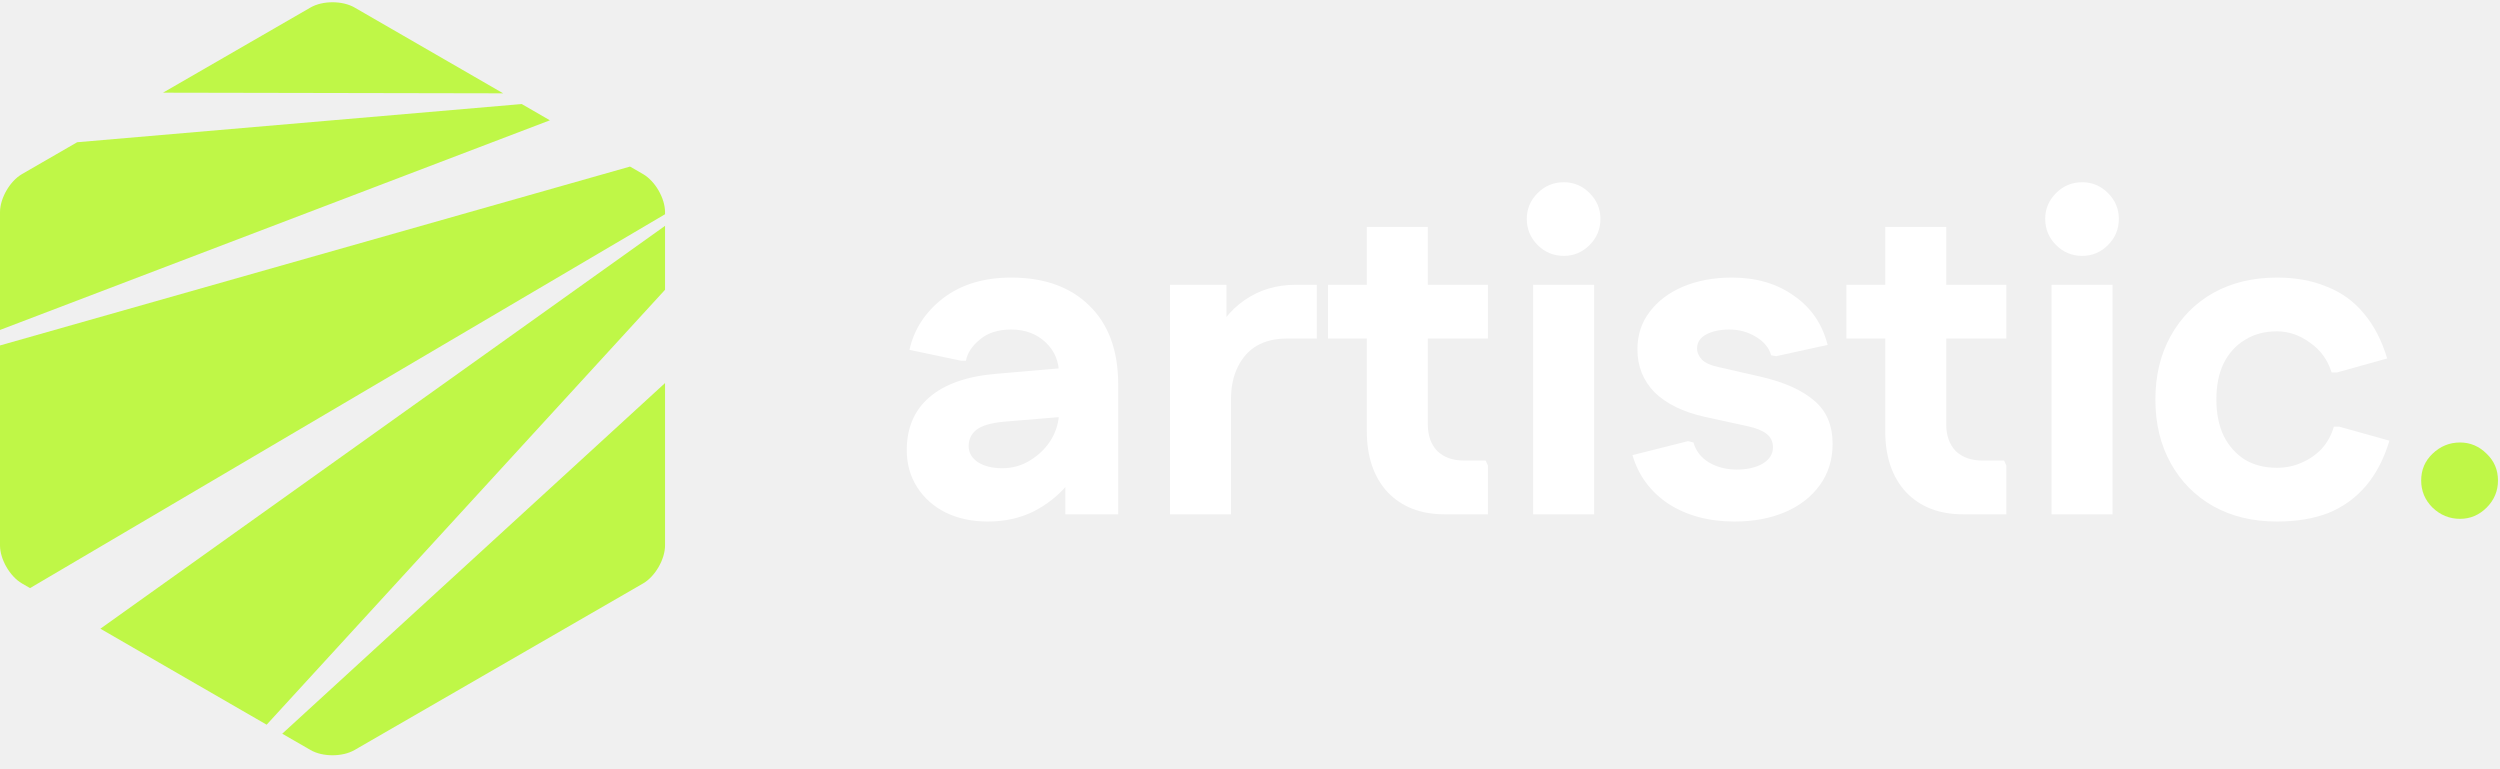
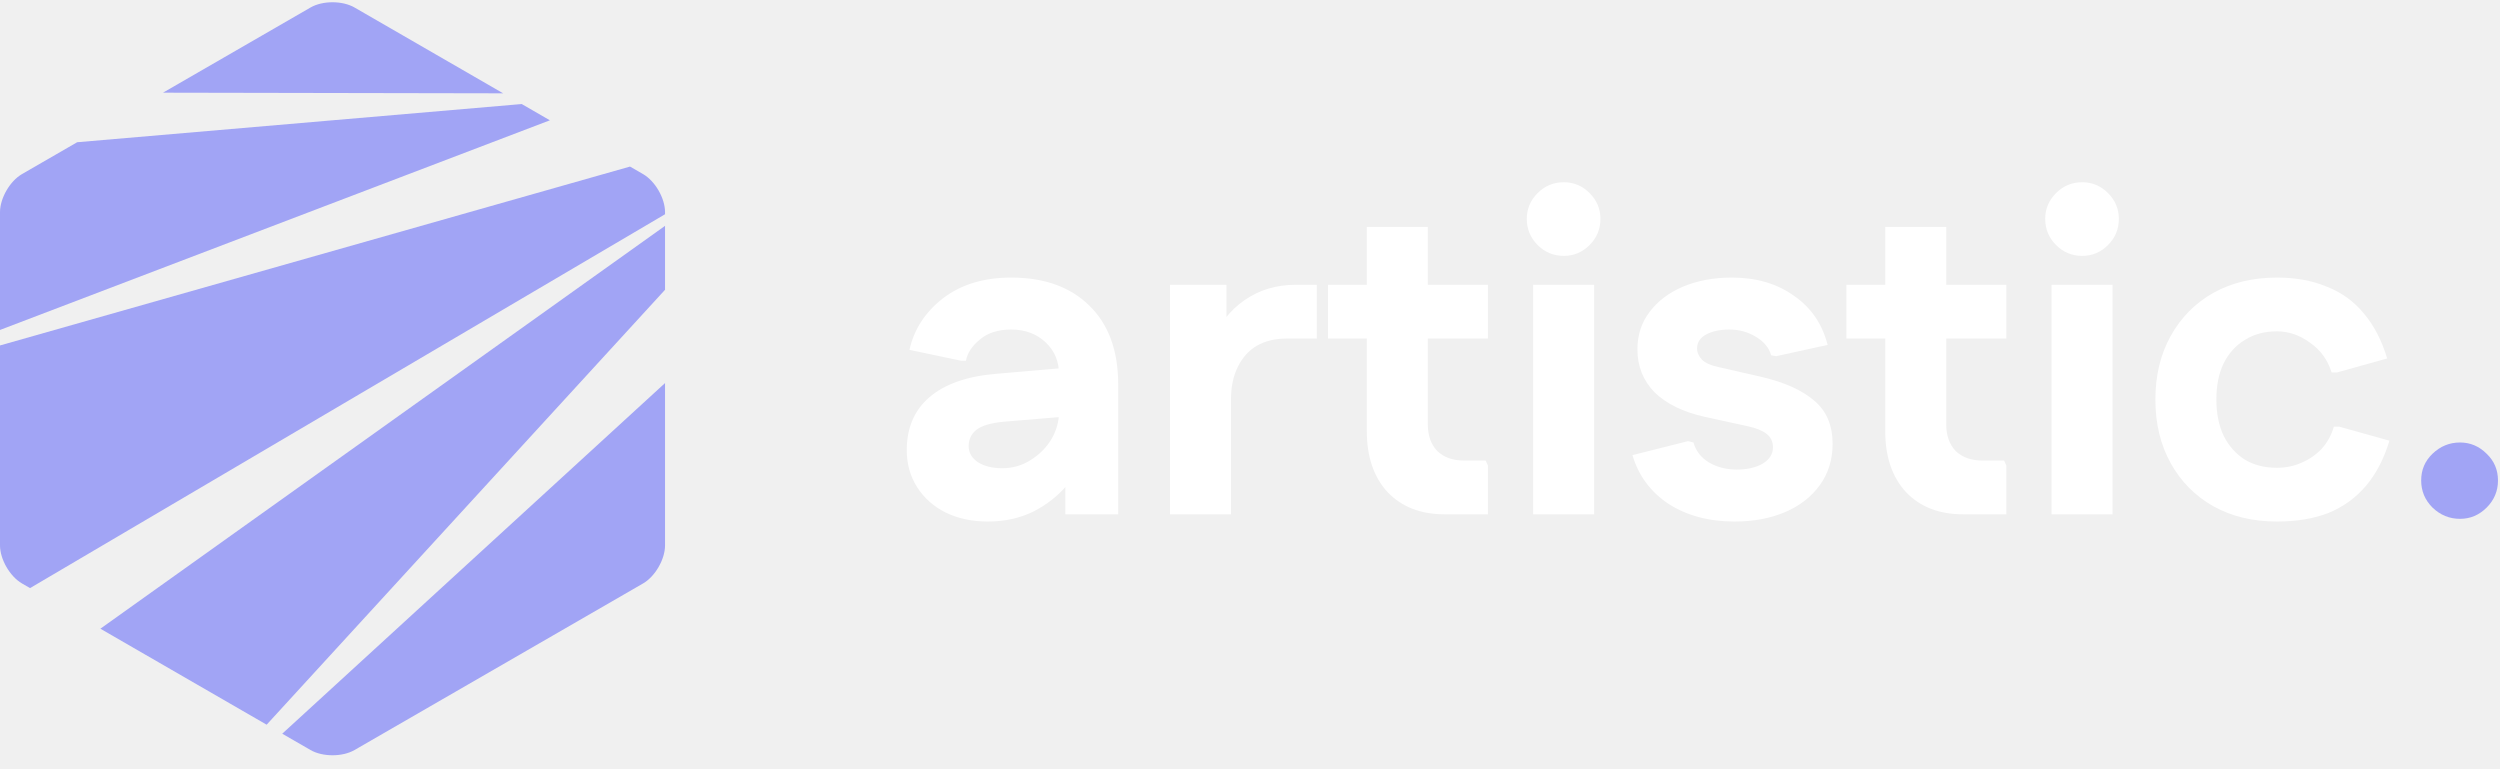
<svg xmlns="http://www.w3.org/2000/svg" width="166" height="51" viewBox="0 0 166 51" fill="none">
-   <path d="M33.411 6.197L23.541 0.498C22.737 0.034 21.422 0.034 20.619 0.498L10.822 6.154L33.411 6.197Z" fill="#BFF747" />
-   <path d="M17.705 48.12L44.159 19.241V14.996L6.665 41.746L17.705 48.12Z" fill="#BFF747" />
-   <path d="M36.513 7.988L34.643 6.908L5.123 9.444L1.461 11.559C0.658 12.023 0 13.161 0 14.089V21.909L36.513 7.988Z" fill="#BFF747" />
-   <path d="M18.741 48.718L20.619 49.802C21.422 50.266 22.737 50.266 23.541 49.802L42.698 38.742C43.502 38.278 44.159 37.139 44.159 36.211V25.435L18.741 48.718Z" fill="#BFF747" />
-   <path d="M1.461 38.742L1.995 39.05L44.159 14.226V14.09C44.159 13.162 43.502 12.023 42.698 11.559L41.833 11.06L0 22.938V36.211C0 37.139 0.658 38.278 1.461 38.742Z" fill="#BFF747" />
-   <path d="M163.346 34.451C162.646 34.451 162.036 34.201 161.516 33.701C161.016 33.201 160.766 32.601 160.766 31.901C160.766 31.201 161.016 30.611 161.516 30.131C162.036 29.631 162.646 29.381 163.346 29.381C164.026 29.381 164.616 29.631 165.116 30.131C165.616 30.611 165.866 31.201 165.866 31.901C165.866 32.601 165.616 33.201 165.116 33.701C164.616 34.201 164.026 34.451 163.346 34.451Z" fill="#BFF747" />
+   <path d="M33.411 6.197L23.541 0.498C22.737 0.034 21.422 0.034 20.619 0.498L10.822 6.154L33.411 6.197Z" fill="#a1a4f5" />
+   <path d="M17.705 48.12L44.159 19.241V14.996L6.665 41.746L17.705 48.12Z" fill="#a1a4f5" />
+   <path d="M36.513 7.988L34.643 6.908L5.123 9.444L1.461 11.559C0.658 12.023 0 13.161 0 14.089V21.909L36.513 7.988Z" fill="#a1a4f5" />
+   <path d="M18.741 48.718L20.619 49.802C21.422 50.266 22.737 50.266 23.541 49.802L42.698 38.742C43.502 38.278 44.159 37.139 44.159 36.211V25.435L18.741 48.718Z" fill="#a1a4f5" />
+   <path d="M1.461 38.742L1.995 39.05L44.159 14.226V14.09C44.159 13.162 43.502 12.023 42.698 11.559L41.833 11.06L0 22.938V36.211C0 37.139 0.658 38.278 1.461 38.742Z" fill="#a1a4f5" />
+   <path d="M163.346 34.451C162.646 34.451 162.036 34.201 161.516 33.701C161.016 33.201 160.766 32.601 160.766 31.901C160.766 31.201 161.016 30.611 161.516 30.131C162.036 29.631 162.646 29.381 163.346 29.381C164.026 29.381 164.616 29.631 165.116 30.131C165.616 30.611 165.866 31.201 165.866 31.901C165.866 32.601 165.616 33.201 165.116 33.701C164.616 34.201 164.026 34.451 163.346 34.451Z" fill="#a1a4f5" />
  <path d="M151.188 34.63C149.588 34.63 148.178 34.291 146.958 33.611C145.758 32.931 144.818 31.98 144.138 30.761C143.458 29.541 143.118 28.131 143.118 26.531C143.118 24.931 143.458 23.521 144.138 22.301C144.818 21.081 145.758 20.131 146.958 19.451C148.178 18.771 149.588 18.431 151.188 18.431C152.428 18.431 153.528 18.631 154.488 19.031C155.468 19.411 156.288 20.001 156.948 20.801C157.628 21.601 158.148 22.601 158.508 23.801L155.178 24.731H154.818C154.558 23.891 154.078 23.231 153.378 22.751C152.698 22.251 151.968 22.001 151.188 22.001C150.368 22.001 149.658 22.191 149.058 22.571C148.458 22.931 147.988 23.451 147.648 24.131C147.328 24.791 147.168 25.591 147.168 26.531C147.168 27.451 147.328 28.251 147.648 28.931C147.988 29.611 148.458 30.141 149.058 30.52C149.658 30.881 150.368 31.061 151.188 31.061C151.768 31.061 152.308 30.951 152.808 30.73C153.328 30.511 153.778 30.201 154.158 29.801C154.538 29.381 154.808 28.891 154.968 28.331H155.328L158.658 29.261C158.298 30.461 157.778 31.46 157.098 32.261C156.418 33.06 155.588 33.66 154.608 34.06C153.628 34.441 152.488 34.63 151.188 34.63Z" fill="white" />
  <path d="M136.222 34.15V18.91H140.272V34.15H136.222ZM138.262 16.991C137.582 16.991 137.002 16.75 136.522 16.27C136.042 15.791 135.802 15.211 135.802 14.531C135.802 13.871 136.042 13.301 136.522 12.821C137.002 12.341 137.582 12.101 138.262 12.101C138.922 12.101 139.492 12.341 139.972 12.821C140.452 13.301 140.692 13.871 140.692 14.531C140.692 15.211 140.452 15.791 139.972 16.27C139.492 16.75 138.922 16.991 138.262 16.991Z" fill="white" />
  <path d="M130.34 34.15C128.76 34.15 127.5 33.66 126.56 32.68C125.64 31.68 125.18 30.33 125.18 28.63V15.07H129.23V28.18C129.23 28.92 129.44 29.51 129.86 29.95C130.3 30.37 130.89 30.58 131.63 30.58H133.07L133.22 30.91V34.15H130.34ZM122.6 22.48V18.91H133.22V22.48H122.6Z" fill="white" />
  <path d="M115.175 34.63C113.475 34.63 112.015 34.24 110.795 33.461C109.595 32.66 108.795 31.581 108.395 30.221L112.085 29.291L112.445 29.381C112.605 29.941 112.945 30.381 113.465 30.701C114.005 31.02 114.625 31.18 115.325 31.18C116.005 31.18 116.575 31.05 117.035 30.791C117.495 30.511 117.725 30.151 117.725 29.711C117.725 29.331 117.585 29.031 117.305 28.811C117.025 28.591 116.605 28.421 116.045 28.301L113.165 27.671C111.745 27.351 110.645 26.811 109.865 26.051C109.105 25.271 108.725 24.321 108.725 23.201C108.725 22.241 108.995 21.411 109.535 20.711C110.075 19.991 110.815 19.431 111.755 19.031C112.715 18.631 113.795 18.431 114.995 18.431C116.615 18.431 117.985 18.831 119.105 19.631C120.245 20.411 120.995 21.501 121.355 22.901L117.935 23.651L117.605 23.591C117.465 23.091 117.125 22.681 116.585 22.361C116.065 22.041 115.475 21.881 114.815 21.881C114.215 21.881 113.705 21.991 113.285 22.211C112.885 22.431 112.685 22.741 112.685 23.141C112.685 23.401 112.795 23.651 113.015 23.891C113.255 24.111 113.615 24.271 114.095 24.371L116.975 25.031C118.515 25.391 119.685 25.921 120.485 26.621C121.285 27.301 121.685 28.251 121.685 29.471C121.685 30.511 121.405 31.421 120.845 32.2C120.285 32.98 119.515 33.581 118.535 34.001C117.555 34.42 116.435 34.63 115.175 34.63Z" fill="white" />
  <path d="M101.799 34.15V18.91H105.849V34.15H101.799ZM103.839 16.991C103.159 16.991 102.579 16.75 102.099 16.27C101.619 15.791 101.379 15.211 101.379 14.531C101.379 13.871 101.619 13.301 102.099 12.821C102.579 12.341 103.159 12.101 103.839 12.101C104.499 12.101 105.069 12.341 105.549 12.821C106.029 13.301 106.269 13.871 106.269 14.531C106.269 15.211 106.029 15.791 105.549 16.27C105.069 16.75 104.499 16.991 103.839 16.991Z" fill="white" />
  <path d="M95.917 34.15C94.337 34.15 93.077 33.66 92.137 32.68C91.217 31.68 90.757 30.33 90.757 28.63V15.07H94.807V28.18C94.807 28.92 95.017 29.51 95.437 29.95C95.877 30.37 96.467 30.58 97.207 30.58H98.647L98.797 30.91V34.15H95.917ZM88.177 22.48V18.91H98.797V22.48H88.177Z" fill="white" />
  <path d="M77.688 34.15V18.91H81.438V22.54L80.448 22.75C80.927 21.55 81.657 20.61 82.638 19.93C83.617 19.25 84.747 18.91 86.027 18.91H87.437V22.48H85.427C84.667 22.48 84.007 22.64 83.447 22.96C82.907 23.28 82.487 23.75 82.188 24.37C81.888 24.97 81.737 25.69 81.737 26.53V34.15H77.688Z" fill="white" />
  <path d="M65.579 34.63C64.539 34.63 63.609 34.431 62.789 34.031C61.989 33.63 61.359 33.071 60.899 32.35C60.439 31.631 60.209 30.811 60.209 29.891C60.209 28.411 60.709 27.241 61.709 26.381C62.729 25.501 64.209 24.981 66.149 24.821L72.059 24.311V27.551L66.659 28.001C65.799 28.081 65.189 28.261 64.829 28.541C64.489 28.821 64.319 29.181 64.319 29.621C64.319 30.061 64.529 30.421 64.949 30.701C65.369 30.96 65.899 31.09 66.539 31.09C67.239 31.09 67.869 30.91 68.429 30.55C69.009 30.191 69.469 29.731 69.809 29.171C70.149 28.591 70.319 27.981 70.319 27.341V24.851C70.319 23.991 70.019 23.281 69.419 22.721C68.819 22.161 68.059 21.881 67.139 21.881C66.279 21.881 65.589 22.101 65.069 22.541C64.549 22.961 64.239 23.431 64.139 23.951H63.809L60.389 23.231C60.689 21.871 61.429 20.731 62.609 19.811C63.809 18.891 65.319 18.431 67.139 18.431C69.339 18.431 71.069 19.051 72.329 20.291C73.609 21.531 74.249 23.281 74.249 25.541V34.151H70.739V29.711H72.209C71.969 30.59 71.529 31.41 70.889 32.17C70.269 32.91 69.509 33.511 68.609 33.971C67.709 34.41 66.699 34.63 65.579 34.63Z" fill="white" />
</svg>
